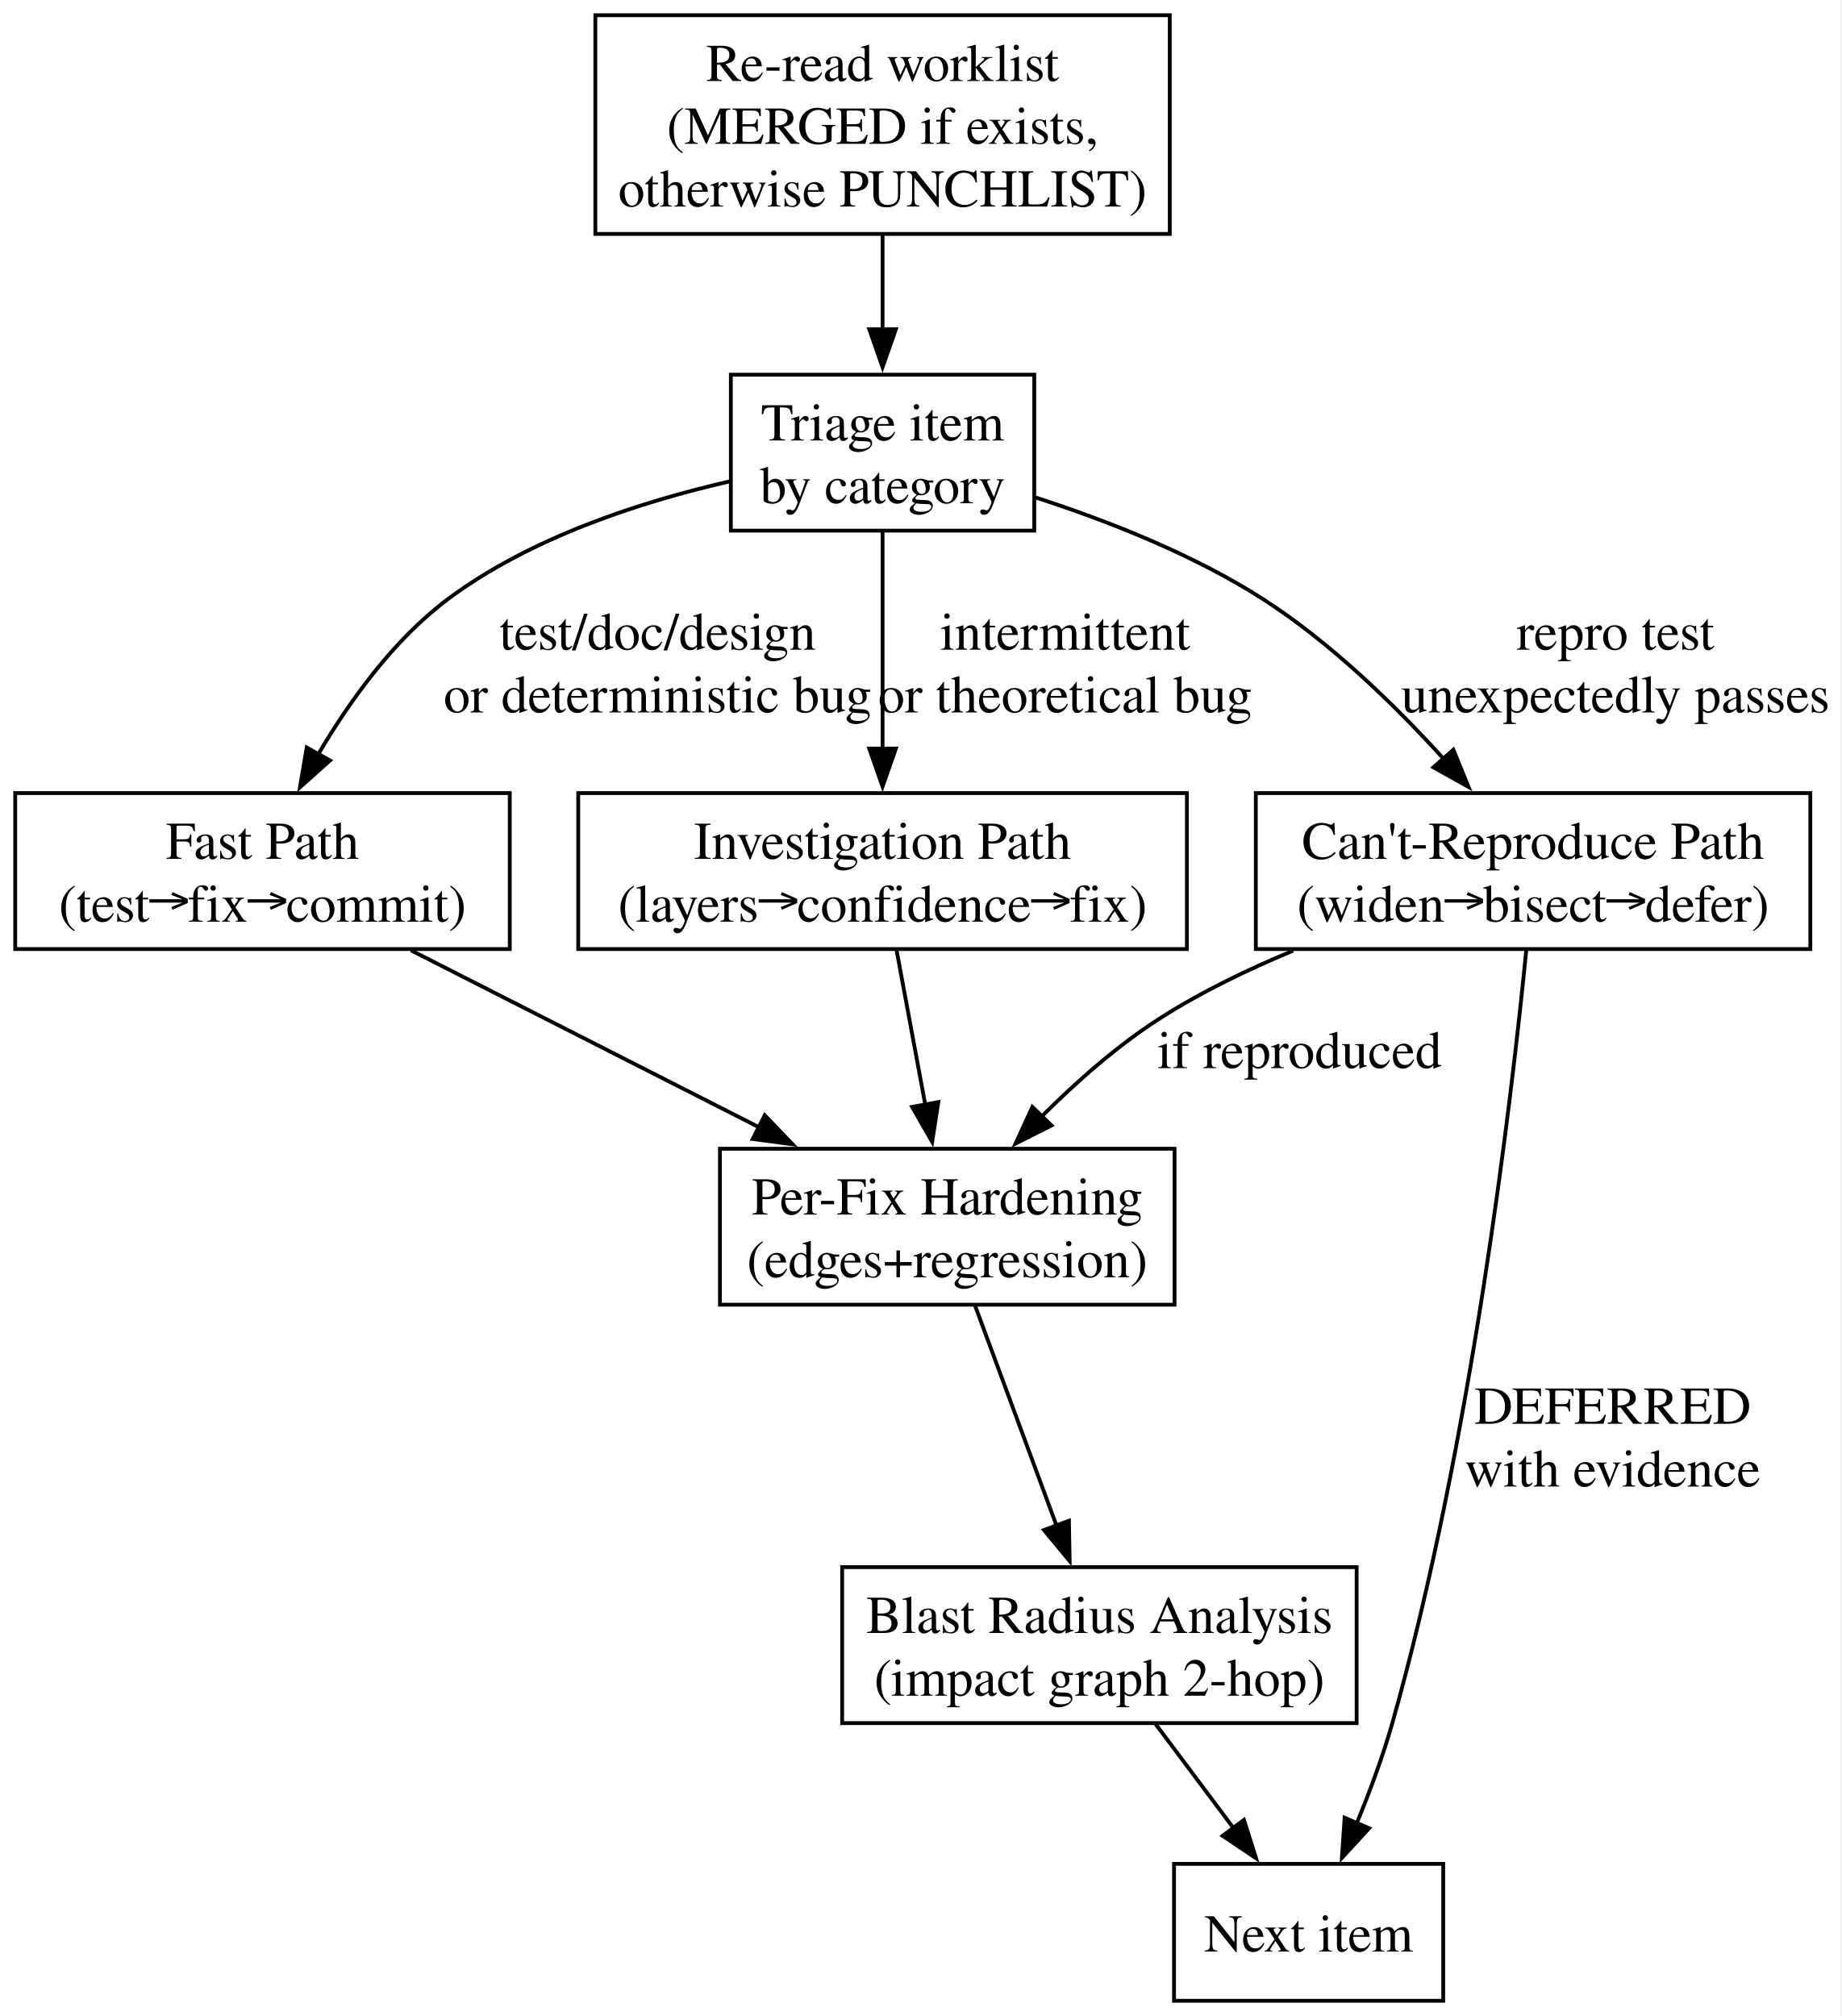
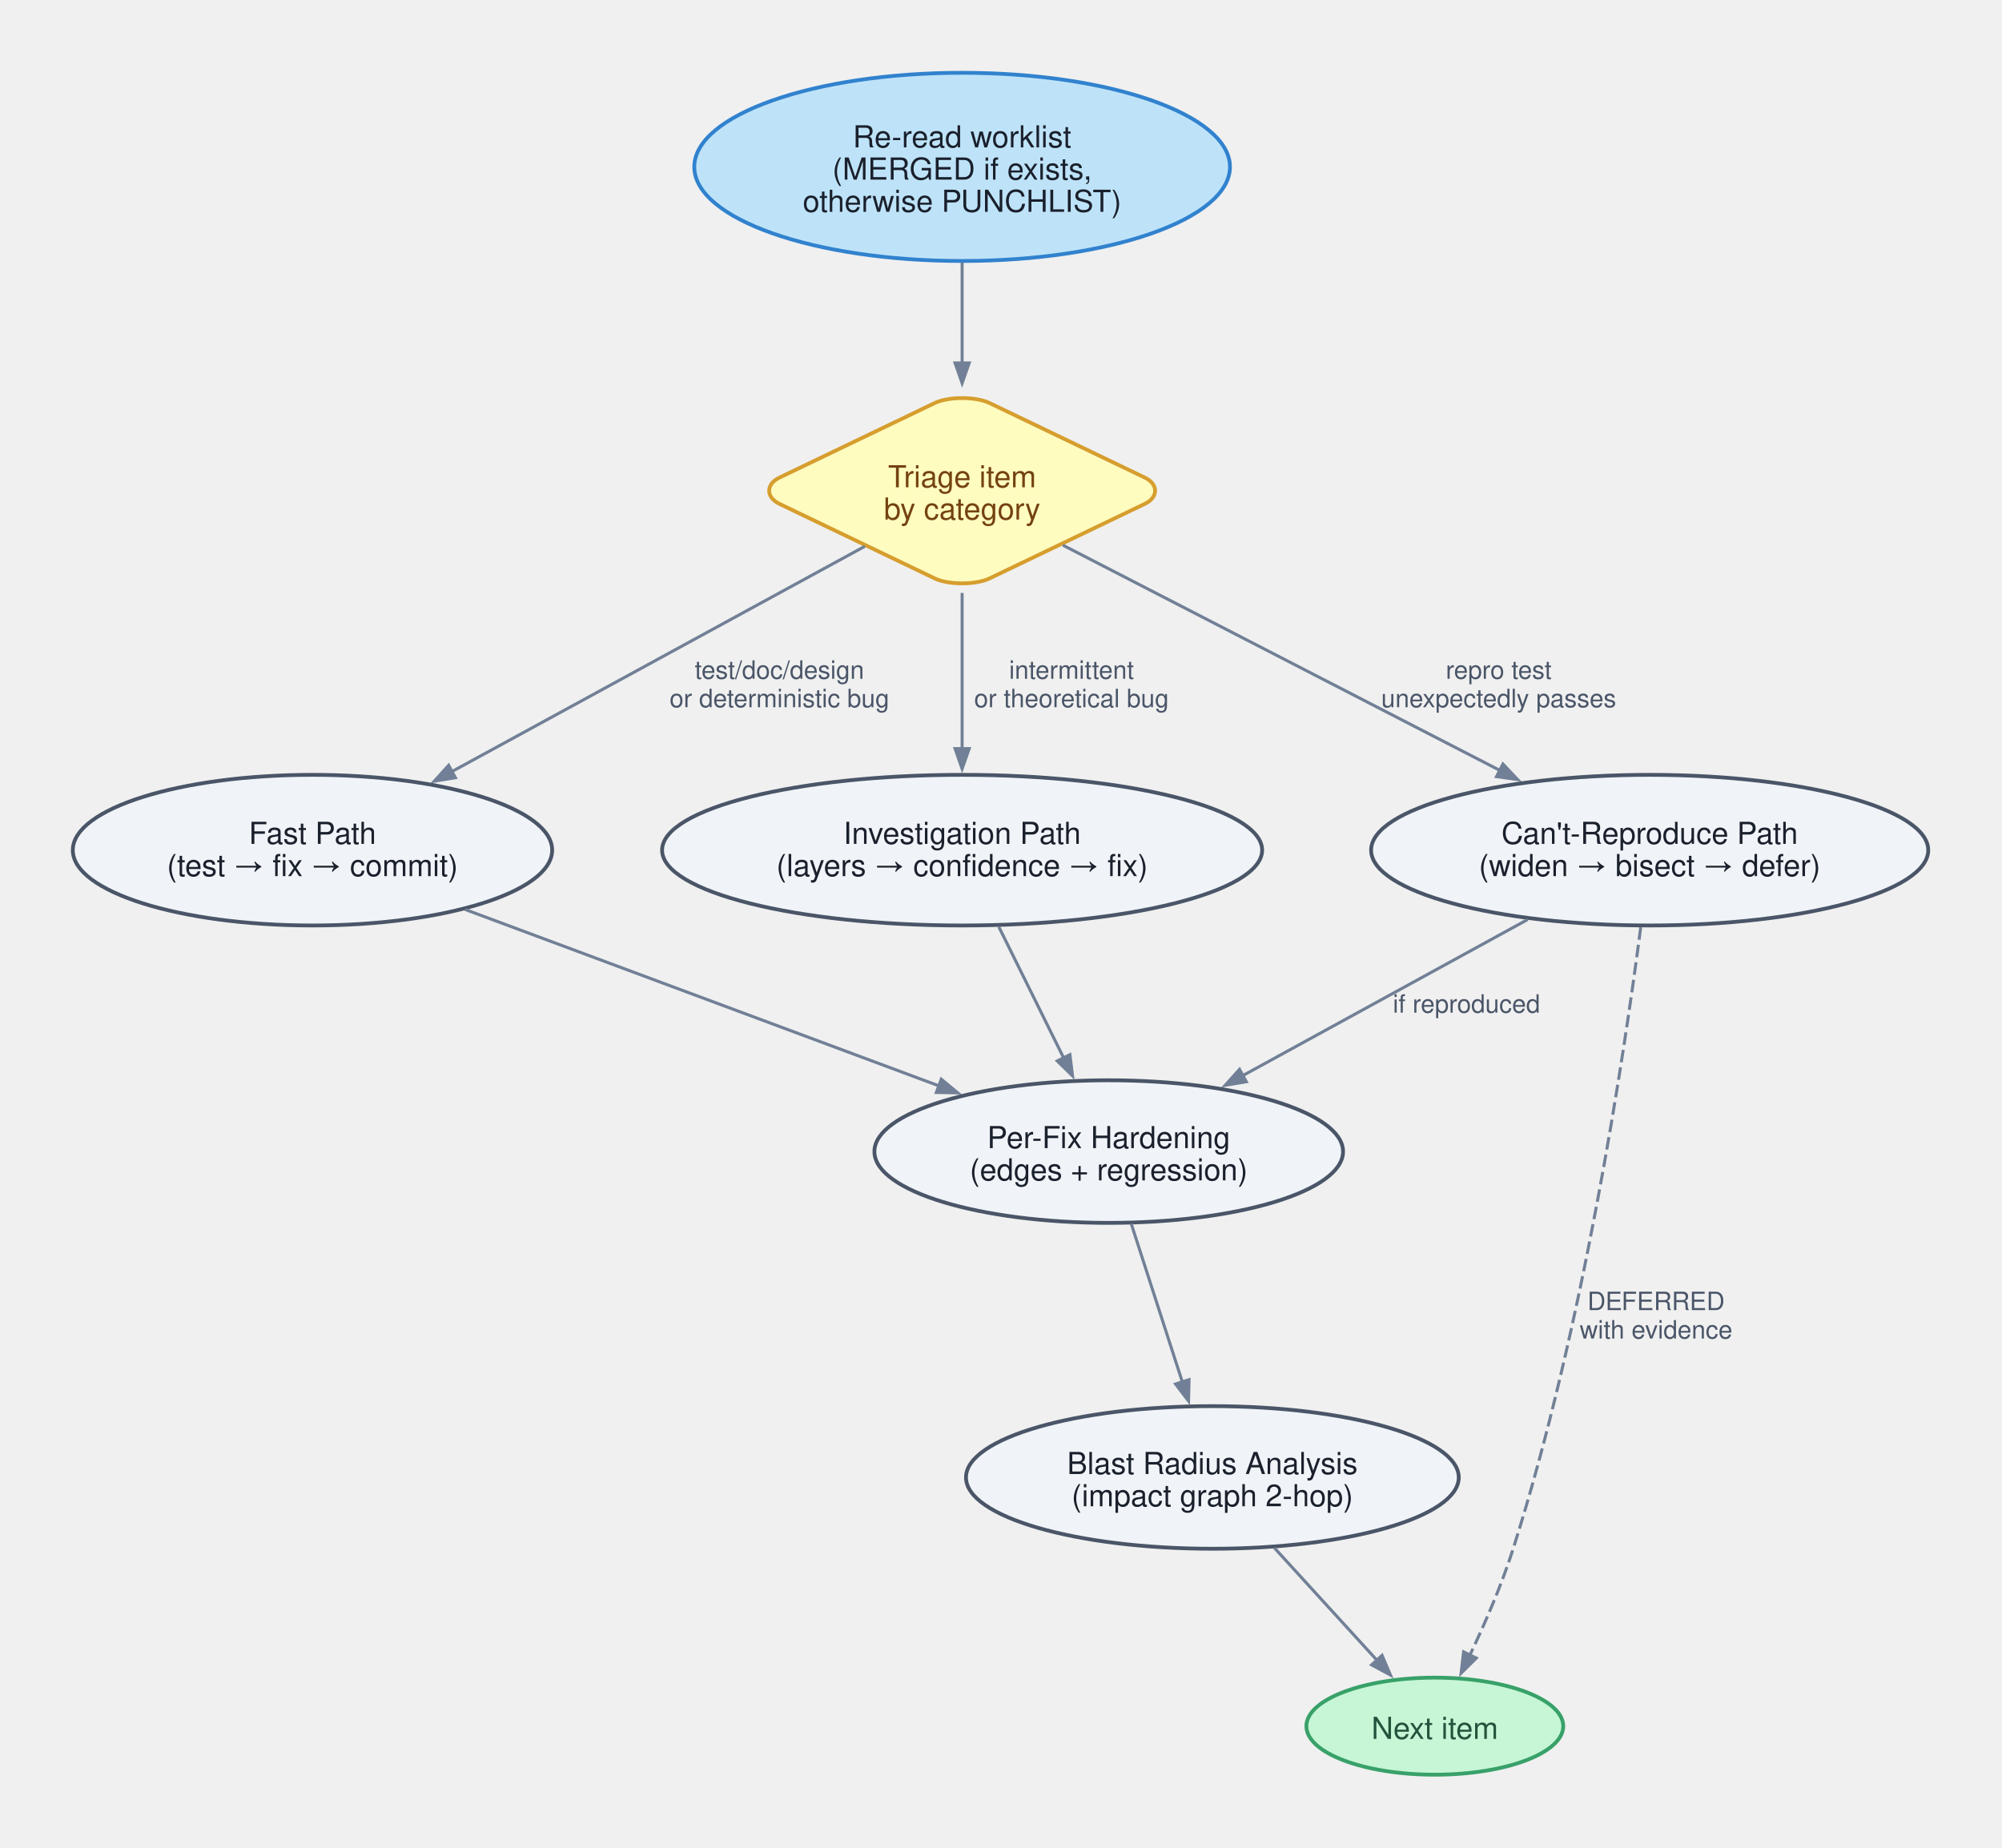
- <svg xmlns="http://www.w3.org/2000/svg" width="484pt" height="530pt" viewBox="0.00 0.00 484.00 530.00">
-   <g id="graph0" class="graph" transform="scale(1 1) rotate(0) translate(4 526)">
-     <polygon fill="white" stroke="none" points="-4,4 -4,-526 479.79,-526 479.79,4 -4,4" />
+ <svg xmlns="http://www.w3.org/2000/svg" width="792pt" height="731pt" viewBox="0.00 0.00 792.00 731.00">
+   <g id="graph0" class="graph" transform="scale(1 1) rotate(0) translate(28.8 702.17)">
    <g id="node1" class="node">
-       <polygon fill="none" stroke="black" points="303.5,-522 152.5,-522 152.5,-464.5 303.5,-464.5 303.5,-522" />
-       <text xml:space="preserve" text-anchor="middle" x="228" y="-504.7" font-family="Times,serif" font-size="14.00">Re-read worklist</text>
-       <text xml:space="preserve" text-anchor="middle" x="228" y="-488.2" font-family="Times,serif" font-size="14.00">(MERGED if exists,</text>
-       <text xml:space="preserve" text-anchor="middle" x="228" y="-471.7" font-family="Times,serif" font-size="14.00">otherwise PUNCHLIST)</text>
+       <ellipse fill="#bee3f8" stroke="#3182ce" stroke-width="1.5" cx="351.82" cy="-636.14" rx="105.96" ry="37.23" />
+       <text xml:space="preserve" text-anchor="middle" x="351.82" y="-643.86" font-family="Helvetica,sans-Serif" font-size="12.00" fill="#1a202c">Re-read worklist</text>
+       <text xml:space="preserve" text-anchor="middle" x="351.82" y="-631.11" font-family="Helvetica,sans-Serif" font-size="12.00" fill="#1a202c">(MERGED if exists,</text>
+       <text xml:space="preserve" text-anchor="middle" x="351.82" y="-618.36" font-family="Helvetica,sans-Serif" font-size="12.00" fill="#1a202c">otherwise PUNCHLIST)</text>
    </g>
    <g id="node2" class="node">
-       <polygon fill="none" stroke="black" points="267.88,-427.5 188.12,-427.5 188.12,-386.5 267.88,-386.5 267.88,-427.5" />
-       <text xml:space="preserve" text-anchor="middle" x="228" y="-410.2" font-family="Times,serif" font-size="14.00">Triage item</text>
-       <text xml:space="preserve" text-anchor="middle" x="228" y="-393.7" font-family="Times,serif" font-size="14.00">by category</text>
+       <path fill="#fefcbf" stroke="#d69e2e" stroke-width="1.5" d="M341.01,-542.72C341.01,-542.72 279.54,-513.2 279.54,-513.2 274.13,-510.61 274.13,-505.41 279.54,-502.82 279.54,-502.82 341.01,-473.3 341.01,-473.3 346.41,-470.71 357.23,-470.71 362.64,-473.3 362.64,-473.3 424.11,-502.82 424.11,-502.82 429.51,-505.41 429.51,-510.61 424.11,-513.2 424.11,-513.2 362.64,-542.72 362.64,-542.72 357.23,-545.31 346.41,-545.31 341.01,-542.72" />
+       <text xml:space="preserve" text-anchor="middle" x="351.82" y="-509.36" font-family="Helvetica,sans-Serif" font-size="12.00" fill="#744210">Triage item</text>
+       <text xml:space="preserve" text-anchor="middle" x="351.82" y="-496.61" font-family="Helvetica,sans-Serif" font-size="12.00" fill="#744210">by category</text>
    </g>
    <g id="edge1" class="edge">
-       <path fill="none" stroke="black" d="M228,-464.2C228,-456.22 228,-447.48 228,-439.33" />
-       <polygon fill="black" stroke="black" points="231.5,-439.46 228,-429.46 224.5,-439.46 231.5,-439.46" />
+       <path fill="none" stroke="#718096" stroke-width="1.2" d="M351.82,-598.32C351.82,-585.8 351.82,-571.6 351.82,-558.26" />
+       <polygon fill="#718096" stroke="#718096" stroke-width="1.2" points="354.62,-558.56 351.82,-550.56 349.02,-558.56 354.62,-558.56" />
    </g>
    <g id="node3" class="node">
-       <polygon fill="none" stroke="black" points="130,-317.5 0,-317.5 0,-276.5 130,-276.5 130,-317.5" />
-       <text xml:space="preserve" text-anchor="middle" x="65" y="-300.2" font-family="Times,serif" font-size="14.00">Fast Path</text>
-       <text xml:space="preserve" text-anchor="middle" x="65" y="-283.7" font-family="Times,serif" font-size="14.00">(test→fix→commit)</text>
+       <ellipse fill="#f0f4f8" stroke="#4a5568" stroke-width="1.5" cx="94.82" cy="-365.8" rx="94.82" ry="29.8" />
+       <text xml:space="preserve" text-anchor="middle" x="94.82" y="-368.28" font-family="Helvetica,sans-Serif" font-size="12.00" fill="#1a202c">Fast Path</text>
+       <text xml:space="preserve" text-anchor="middle" x="94.82" y="-355.53" font-family="Helvetica,sans-Serif" font-size="12.00" fill="#1a202c">(test → fix → commit)</text>
    </g>
    <g id="edge2" class="edge">
-       <path fill="none" stroke="black" d="M187.75,-399.43C164.39,-394.08 135.41,-384.68 113.75,-368.5 99.45,-357.82 87.86,-341.68 79.56,-327.54" />
-       <polygon fill="black" stroke="black" points="82.76,-326.08 74.85,-319.02 76.63,-329.47 82.76,-326.08" />
-       <text xml:space="preserve" text-anchor="middle" x="168.88" y="-355.2" font-family="Times,serif" font-size="14.00">test/doc/design</text>
-       <text xml:space="preserve" text-anchor="middle" x="168.88" y="-338.7" font-family="Times,serif" font-size="14.00">or deterministic bug</text>
+       <path fill="none" stroke="#718096" stroke-width="1.2" d="M313.35,-486.02C269.93,-462.33 198.96,-423.61 149.73,-396.76" />
+       <polygon fill="#718096" stroke="#718096" stroke-width="1.2" points="151.37,-394.46 143,-393.09 148.69,-399.38 151.37,-394.46" />
+       <text xml:space="preserve" text-anchor="middle" x="276.78" y="-433.61" font-family="Helvetica,sans-Serif" font-size="10.00" fill="#4a5568">  test/doc/design</text>
+       <text xml:space="preserve" text-anchor="middle" x="276.78" y="-422.36" font-family="Helvetica,sans-Serif" font-size="10.00" fill="#4a5568">  or deterministic bug</text>
    </g>
    <g id="node4" class="node">
-       <polygon fill="none" stroke="black" points="308,-317.5 148,-317.5 148,-276.5 308,-276.5 308,-317.5" />
-       <text xml:space="preserve" text-anchor="middle" x="228" y="-300.2" font-family="Times,serif" font-size="14.00">Investigation Path</text>
-       <text xml:space="preserve" text-anchor="middle" x="228" y="-283.7" font-family="Times,serif" font-size="14.00">(layers→confidence→fix)</text>
+       <ellipse fill="#f0f4f8" stroke="#4a5568" stroke-width="1.5" cx="351.82" cy="-365.8" rx="118.69" ry="29.8" />
+       <text xml:space="preserve" text-anchor="middle" x="351.82" y="-368.28" font-family="Helvetica,sans-Serif" font-size="12.00" fill="#1a202c">Investigation Path</text>
+       <text xml:space="preserve" text-anchor="middle" x="351.82" y="-355.53" font-family="Helvetica,sans-Serif" font-size="12.00" fill="#1a202c">(layers → confidence → fix)</text>
    </g>
    <g id="edge3" class="edge">
-       <path fill="none" stroke="black" d="M228,-386.19C228,-370.21 228,-347.43 228,-329.03" />
-       <polygon fill="black" stroke="black" points="231.5,-329.2 228,-319.2 224.5,-329.2 231.5,-329.2" />
-       <text xml:space="preserve" text-anchor="middle" x="276" y="-355.2" font-family="Times,serif" font-size="14.00">intermittent</text>
-       <text xml:space="preserve" text-anchor="middle" x="276" y="-338.7" font-family="Times,serif" font-size="14.00">or theoretical bug</text>
+       <path fill="none" stroke="#718096" stroke-width="1.2" d="M351.82,-467.58C351.82,-448.27 351.82,-425.09 351.82,-405.83" />
+       <polygon fill="#718096" stroke="#718096" stroke-width="1.2" points="354.62,-405.98 351.82,-397.98 349.02,-405.98 354.62,-405.98" />
+       <text xml:space="preserve" text-anchor="middle" x="392.32" y="-433.61" font-family="Helvetica,sans-Serif" font-size="10.00" fill="#4a5568">  intermittent</text>
+       <text xml:space="preserve" text-anchor="middle" x="392.32" y="-422.36" font-family="Helvetica,sans-Serif" font-size="10.00" fill="#4a5568">  or theoretical bug</text>
    </g>
    <g id="node5" class="node">
-       <polygon fill="none" stroke="black" points="471.88,-317.5 326.12,-317.5 326.12,-276.5 471.88,-276.5 471.88,-317.5" />
-       <text xml:space="preserve" text-anchor="middle" x="399" y="-300.2" font-family="Times,serif" font-size="14.00">Can't-Reproduce Path</text>
-       <text xml:space="preserve" text-anchor="middle" x="399" y="-283.7" font-family="Times,serif" font-size="14.00">(widen→bisect→defer)</text>
+       <ellipse fill="#f0f4f8" stroke="#4a5568" stroke-width="1.5" cx="623.82" cy="-365.8" rx="110.2" ry="29.8" />
+       <text xml:space="preserve" text-anchor="middle" x="623.82" y="-368.28" font-family="Helvetica,sans-Serif" font-size="12.00" fill="#1a202c">Can't-Reproduce Path</text>
+       <text xml:space="preserve" text-anchor="middle" x="623.82" y="-355.53" font-family="Helvetica,sans-Serif" font-size="12.00" fill="#1a202c">(widen → bisect → defer)</text>
    </g>
    <g id="edge4" class="edge">
-       <path fill="none" stroke="black" d="M268.28,-395.2C287.28,-389.05 309.74,-380.21 328,-368.5 345.8,-357.08 362.73,-340.58 375.58,-326.41" />
-       <polygon fill="black" stroke="black" points="378.05,-328.91 382.04,-319.1 372.8,-324.28 378.05,-328.91" />
-       <text xml:space="preserve" text-anchor="middle" x="420.66" y="-355.2" font-family="Times,serif" font-size="14.00">repro test</text>
-       <text xml:space="preserve" text-anchor="middle" x="420.66" y="-338.7" font-family="Times,serif" font-size="14.00">unexpectedly passes</text>
+       <path fill="none" stroke="#718096" stroke-width="1.2" d="M391.67,-486.47C437.23,-462.98 512.29,-424.3 564.68,-397.29" />
+       <polygon fill="#718096" stroke="#718096" stroke-width="1.2" points="565.77,-399.88 571.6,-393.72 563.21,-394.9 565.77,-399.88" />
+       <text xml:space="preserve" text-anchor="middle" x="561.31" y="-433.61" font-family="Helvetica,sans-Serif" font-size="10.00" fill="#4a5568">  repro test</text>
+       <text xml:space="preserve" text-anchor="middle" x="561.31" y="-422.36" font-family="Helvetica,sans-Serif" font-size="10.00" fill="#4a5568">  unexpectedly passes</text>
    </g>
    <g id="node6" class="node">
-       <polygon fill="none" stroke="black" points="304.75,-224 185.25,-224 185.25,-183 304.75,-183 304.75,-224" />
-       <text xml:space="preserve" text-anchor="middle" x="245" y="-206.7" font-family="Times,serif" font-size="14.00">Per-Fix Hardening</text>
-       <text xml:space="preserve" text-anchor="middle" x="245" y="-190.2" font-family="Times,serif" font-size="14.00">(edges+regression)</text>
+       <ellipse fill="#f0f4f8" stroke="#4a5568" stroke-width="1.5" cx="409.82" cy="-246.54" rx="92.7" ry="28.21" />
+       <text xml:space="preserve" text-anchor="middle" x="409.82" y="-247.89" font-family="Helvetica,sans-Serif" font-size="12.00" fill="#1a202c">Per-Fix Hardening</text>
+       <text xml:space="preserve" text-anchor="middle" x="409.82" y="-235.14" font-family="Helvetica,sans-Serif" font-size="12.00" fill="#1a202c">(edges + regression)</text>
    </g>
    <g id="edge5" class="edge">
-       <path fill="none" stroke="black" d="M104.06,-276.15C130.97,-262.46 166.95,-244.17 195.82,-229.5" />
-       <polygon fill="black" stroke="black" points="197.03,-232.81 204.36,-225.16 193.86,-226.57 197.03,-232.81" />
+       <path fill="none" stroke="#718096" stroke-width="1.2" d="M155.19,-342.33C208.83,-322.36 287.14,-293.21 342.73,-272.51" />
+       <polygon fill="#718096" stroke="#718096" stroke-width="1.2" points="343.57,-275.19 350.09,-269.77 341.62,-269.94 343.57,-275.19" />
    </g>
    <g id="edge6" class="edge">
-       <path fill="none" stroke="black" d="M231.69,-276.15C233.89,-264.28 236.74,-248.94 239.24,-235.5" />
-       <polygon fill="black" stroke="black" points="242.66,-236.27 241.04,-225.8 235.77,-235 242.66,-236.27" />
+       <path fill="none" stroke="#718096" stroke-width="1.2" d="M366.31,-335.52C374.14,-319.69 383.87,-300.01 392.14,-283.29" />
+       <polygon fill="#718096" stroke="#718096" stroke-width="1.2" points="394.47,-284.88 395.51,-276.47 389.45,-282.4 394.47,-284.88" />
    </g>
    <g id="edge7" class="edge">
-       <path fill="none" stroke="black" d="M335.93,-276.07C323.99,-271.13 311.91,-265.27 301.25,-258.5 289.96,-251.33 279.01,-241.66 269.82,-232.48" />
-       <polygon fill="black" stroke="black" points="272.42,-230.13 262.96,-225.36 267.38,-234.99 272.42,-230.13" />
-       <text xml:space="preserve" text-anchor="middle" x="337.62" y="-245.2" font-family="Times,serif" font-size="14.00">if reproduced</text>
+       <path fill="none" stroke="#718096" stroke-width="1.2" d="M575.53,-338.34C542.01,-319.97 497.34,-295.5 462.83,-276.59" />
+       <polygon fill="#718096" stroke="#718096" stroke-width="1.2" points="464.25,-274.17 455.89,-272.78 461.56,-279.08 464.25,-274.17" />
+       <text xml:space="preserve" text-anchor="middle" x="551.36" y="-301.5" font-family="Helvetica,sans-Serif" font-size="10.00" fill="#4a5568">if reproduced</text>
    </g>
    <g id="node8" class="node">
-       <polygon fill="none" stroke="black" points="375.38,-36 304.62,-36 304.62,0 375.38,0 375.38,-36" />
-       <text xml:space="preserve" text-anchor="middle" x="340" y="-12.95" font-family="Times,serif" font-size="14.00">Next item</text>
+       <ellipse fill="#c6f6d5" stroke="#38a169" stroke-width="1.5" cx="538.82" cy="-19.2" rx="50.81" ry="19.2" />
+       <text xml:space="preserve" text-anchor="middle" x="538.82" y="-14.17" font-family="Helvetica,sans-Serif" font-size="12.00" fill="#22543d">Next item</text>
    </g>
    <g id="edge8" class="edge">
-       <path fill="none" stroke="black" d="M397.22,-276.29C393.34,-237.02 382.78,-146.45 362,-73 359.51,-64.2 356.03,-54.88 352.58,-46.5" />
-       <polygon fill="black" stroke="black" points="355.9,-45.36 348.74,-37.55 349.47,-48.12 355.9,-45.36" />
-       <text xml:space="preserve" text-anchor="middle" x="419.93" y="-151.7" font-family="Times,serif" font-size="14.00">DEFERRED</text>
-       <text xml:space="preserve" text-anchor="middle" x="419.93" y="-135.2" font-family="Times,serif" font-size="14.00">with evidence</text>
+       <path fill="none" stroke="#718096" stroke-width="1.2" stroke-dasharray="5,2" d="M620.28,-335.31C613.67,-284.31 597.54,-176.7 569.82,-89.4 565.27,-75.06 558.61,-59.73 552.62,-47.16" />
+       <polygon fill="#718096" stroke="#718096" stroke-width="1.2" points="555.24,-46.14 549.22,-40.18 550.21,-48.59 555.24,-46.14" />
+       <text xml:space="preserve" text-anchor="middle" x="626.35" y="-183.82" font-family="Helvetica,sans-Serif" font-size="10.00" fill="#4a5568">DEFERRED</text>
+       <text xml:space="preserve" text-anchor="middle" x="626.35" y="-172.57" font-family="Helvetica,sans-Serif" font-size="10.00" fill="#4a5568">with evidence</text>
    </g>
    <g id="node7" class="node">
-       <polygon fill="none" stroke="black" points="352.62,-114 217.38,-114 217.38,-73 352.62,-73 352.62,-114" />
-       <text xml:space="preserve" text-anchor="middle" x="285" y="-96.7" font-family="Times,serif" font-size="14.00">Blast Radius Analysis</text>
-       <text xml:space="preserve" text-anchor="middle" x="285" y="-80.2" font-family="Times,serif" font-size="14.00">(impact graph 2-hop)</text>
+       <ellipse fill="#f0f4f8" stroke="#4a5568" stroke-width="1.5" cx="450.82" cy="-117.61" rx="97.47" ry="28.21" />
+       <text xml:space="preserve" text-anchor="middle" x="450.82" y="-118.96" font-family="Helvetica,sans-Serif" font-size="12.00" fill="#1a202c">Blast Radius Analysis</text>
+       <text xml:space="preserve" text-anchor="middle" x="450.82" y="-106.21" font-family="Helvetica,sans-Serif" font-size="12.00" fill="#1a202c">(impact graph 2-hop)</text>
    </g>
    <g id="edge9" class="edge">
-       <path fill="none" stroke="black" d="M252.34,-182.69C258.34,-166.48 266.93,-143.28 273.8,-124.74" />
-       <polygon fill="black" stroke="black" points="276.99,-126.2 277.18,-115.6 270.43,-123.76 276.99,-126.2" />
+       <path fill="none" stroke="#718096" stroke-width="1.2" d="M418.72,-218C424.66,-199.62 432.53,-175.24 438.99,-155.23" />
+       <polygon fill="#718096" stroke="#718096" stroke-width="1.2" points="441.59,-156.3 441.39,-147.83 436.26,-154.58 441.59,-156.3" />
    </g>
    <g id="edge10" class="edge">
-       <path fill="none" stroke="black" d="M299.74,-72.8C306.07,-64.35 313.56,-54.34 320.35,-45.26" />
-       <polygon fill="black" stroke="black" points="323,-47.56 326.19,-37.46 317.39,-43.37 323,-47.56" />
+       <path fill="none" stroke="#718096" stroke-width="1.2" d="M475.34,-89.75C488.04,-75.84 503.45,-58.95 515.91,-45.3" />
+       <polygon fill="#718096" stroke="#718096" stroke-width="1.2" points="517.95,-47.22 521.27,-39.43 513.81,-43.45 517.95,-47.22" />
    </g>
  </g>
</svg>
